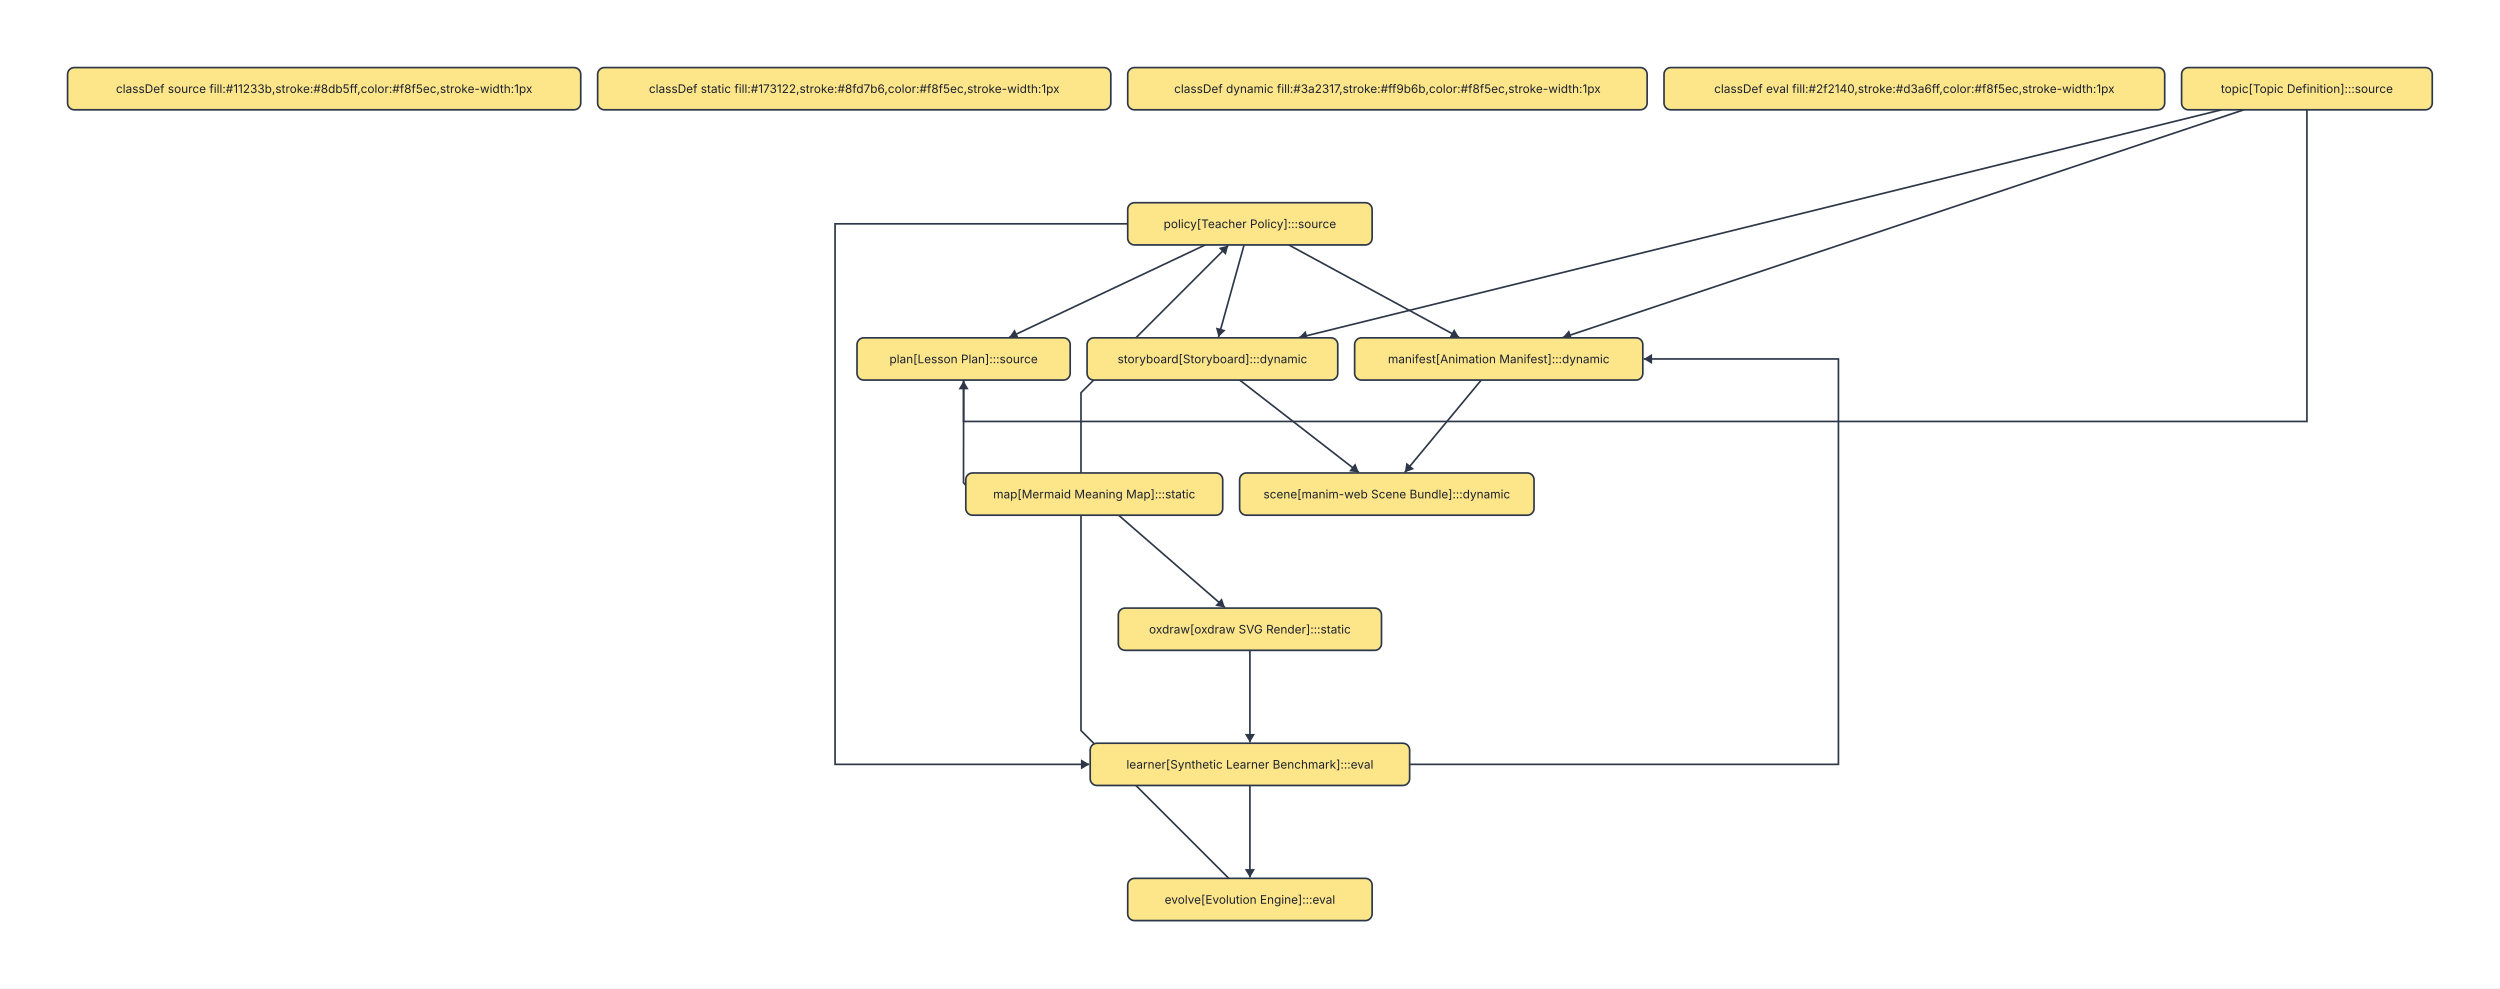
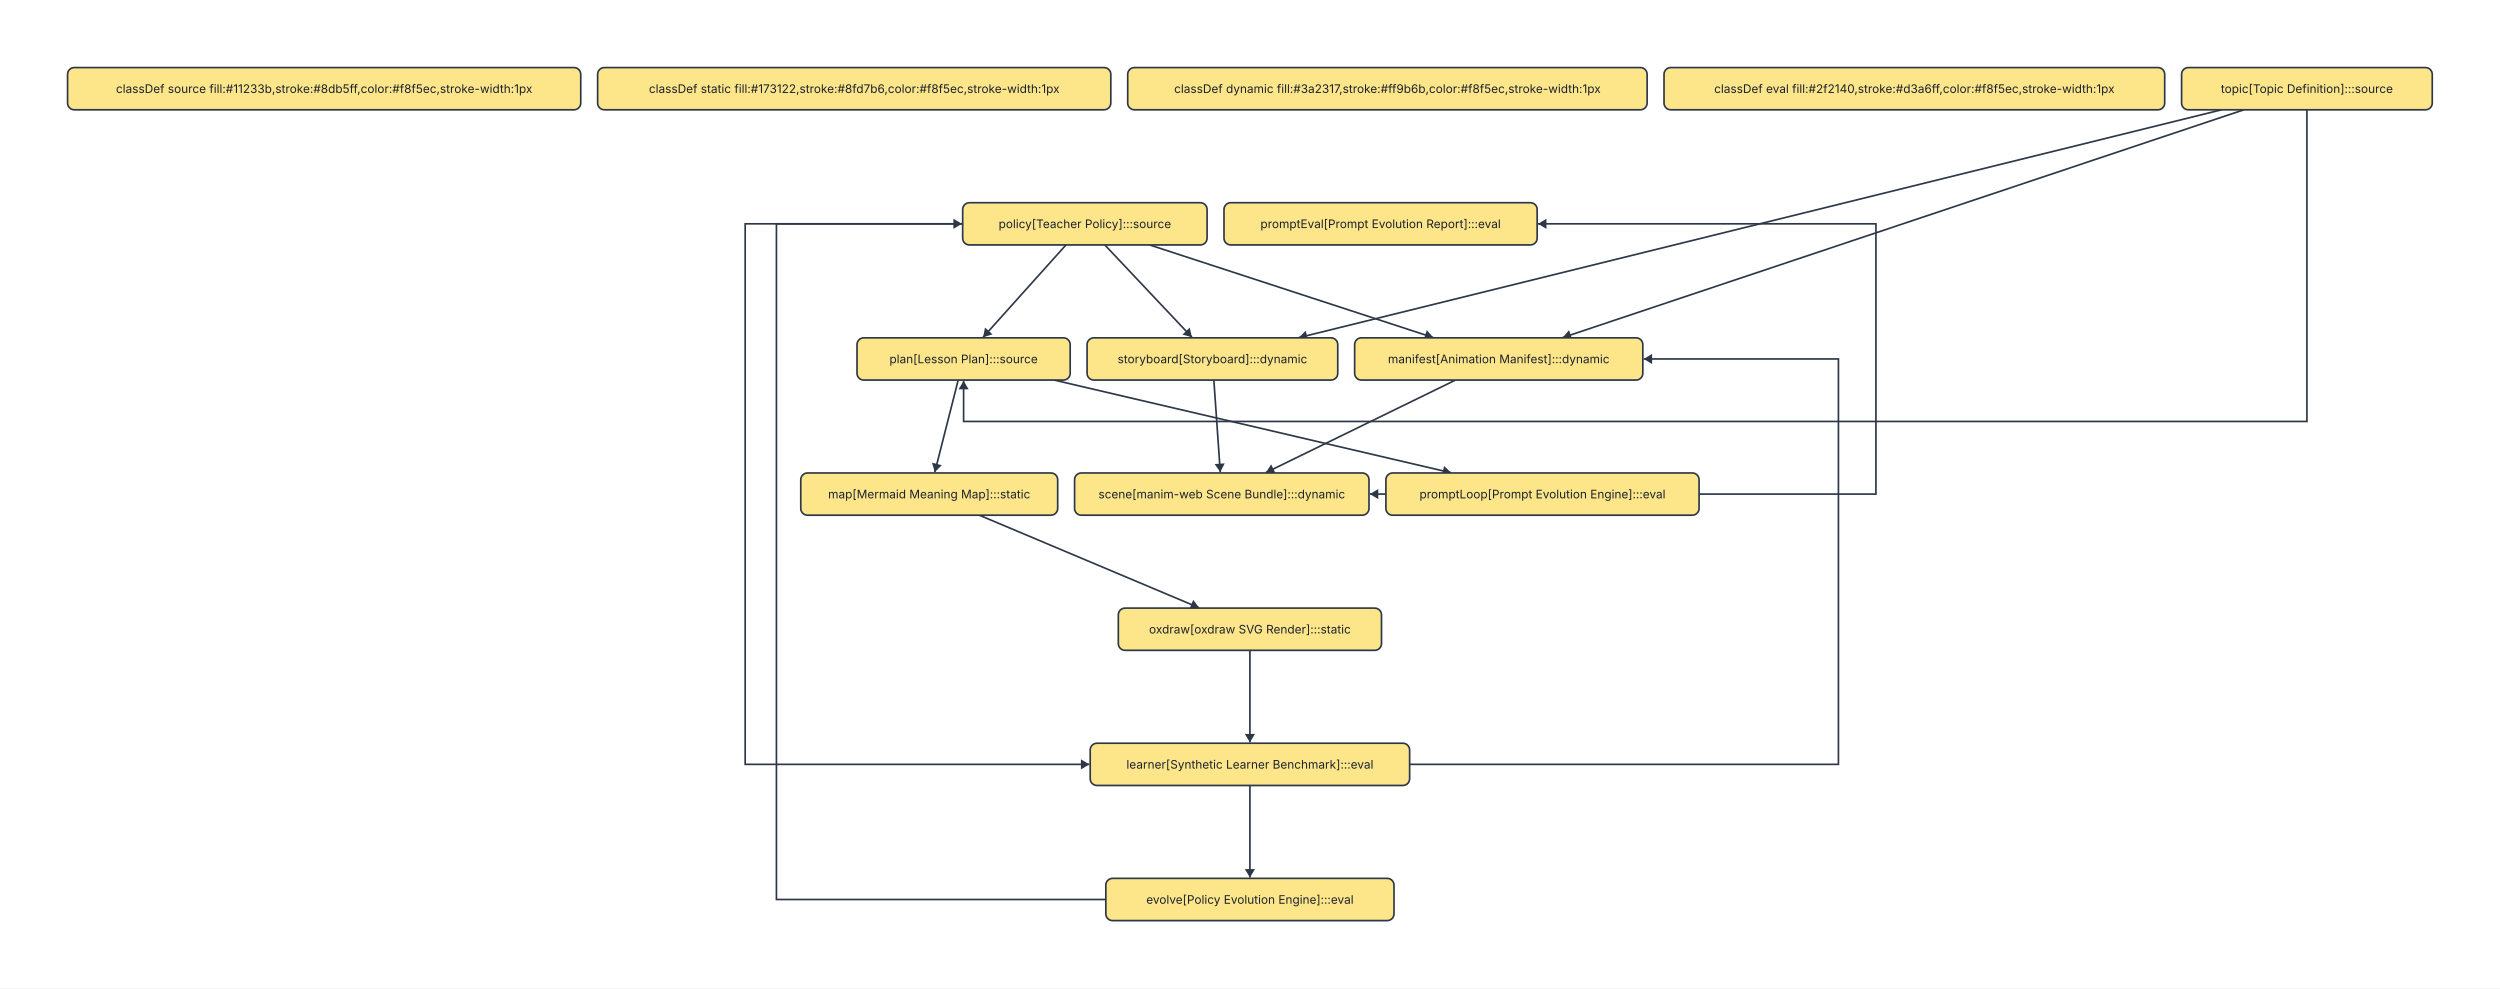
<svg xmlns="http://www.w3.org/2000/svg" width="2960" height="1170" viewBox="0 0 2960 1170" font-family="Inter, system-ui, sans-serif">
  <defs>
    <marker id="arrow-end" markerWidth="8" markerHeight="8" refX="6" refY="4" orient="auto" markerUnits="strokeWidth">
      <path d="M1,1 L6,4 L1,7 z" fill="context-stroke" />
    </marker>
    <marker id="arrow-start" markerWidth="8" markerHeight="8" refX="2" refY="4" orient="auto" markerUnits="strokeWidth">
      <path d="M7,1 L2,4 L7,7 z" fill="context-stroke" />
    </marker>
  </defs>
  <rect width="100%" height="100%" fill="white" />
  <polyline points="2731.4,130.0 2731.4,499.0 1140.9,499.0 1140.9,451.0" fill="none" stroke="#2d3748" stroke-width="2" marker-end="url(#arrow-end)" />
-   <line x1="1426.9" y1="290.0" x2="1194.8" y2="399.6" stroke="#2d3748" stroke-width="2" marker-end="url(#arrow-end)" />
-   <polyline points="1140.9,450.0 1140.8,571.6 1144.9,575.9 1149.1,580.2 1295.6,585.0" fill="none" stroke="#2d3748" stroke-width="2" marker-end="url(#arrow-end)" />
-   <line x1="1324.4" y1="610.0" x2="1450.3" y2="719.3" stroke="#2d3748" stroke-width="2" marker-end="url(#arrow-end)" />
+   <line x1="1262.1" y1="290.0" x2="1164.0" y2="399.3" stroke="#2d3748" stroke-width="2" marker-end="url(#arrow-end)" />
+   <line x1="1134.5" y1="450.0" x2="1106.8" y2="559.0" stroke="#2d3748" stroke-width="2" marker-end="url(#arrow-end)" />
+   <line x1="1159.5" y1="610.0" x2="1419.7" y2="719.6" stroke="#2d3748" stroke-width="2" marker-end="url(#arrow-end)" />
  <line x1="2630.2" y1="130.0" x2="1537.7" y2="399.8" stroke="#2d3748" stroke-width="2" marker-end="url(#arrow-end)" />
-   <line x1="1473.0" y1="290.0" x2="1442.7" y2="399.0" stroke="#2d3748" stroke-width="2" marker-end="url(#arrow-end)" />
+   <line x1="1308.1" y1="290.0" x2="1411.2" y2="399.3" stroke="#2d3748" stroke-width="2" marker-end="url(#arrow-end)" />
  <line x1="2656.6" y1="130.0" x2="1850.2" y2="399.7" stroke="#2d3748" stroke-width="2" marker-end="url(#arrow-end)" />
-   <line x1="1525.9" y1="290.0" x2="1727.6" y2="399.5" stroke="#2d3748" stroke-width="2" marker-end="url(#arrow-end)" />
-   <line x1="1467.8" y1="450.0" x2="1608.9" y2="559.4" stroke="#2d3748" stroke-width="2" marker-end="url(#arrow-end)" />
-   <line x1="1753.8" y1="450.0" x2="1663.3" y2="559.2" stroke="#2d3748" stroke-width="2" marker-end="url(#arrow-end)" />
-   <polyline points="1335.2,265.0 988.7,265.0 988.7,905.0 1289.8,905.0" fill="none" stroke="#2d3748" stroke-width="2" marker-end="url(#arrow-end)" />
+   <line x1="1361.1" y1="290.0" x2="1697.0" y2="399.7" stroke="#2d3748" stroke-width="2" marker-end="url(#arrow-end)" />
+   <line x1="1437.2" y1="450.0" x2="1444.8" y2="559.0" stroke="#2d3748" stroke-width="2" marker-end="url(#arrow-end)" />
+   <line x1="1723.3" y1="450.0" x2="1498.7" y2="559.6" stroke="#2d3748" stroke-width="2" marker-end="url(#arrow-end)" />
+   <polyline points="1139.8,265.0 882.3,265.0 882.3,905.0 1289.8,905.0" fill="none" stroke="#2d3748" stroke-width="2" marker-end="url(#arrow-end)" />
  <line x1="1479.9" y1="930.0" x2="1479.9" y2="1039.0" stroke="#2d3748" stroke-width="2" marker-end="url(#arrow-end)" />
-   <polyline points="1454.9,1040.0 1279.9,865.0 1279.9,665.0 1279.9,465.0 1454.2,290.7" fill="none" stroke="#2d3748" stroke-width="2" marker-end="url(#arrow-end)" />
+   <polyline points="1309.3,1065.0 919.3,1065.0 919.3,265.0 1138.8,265.0" fill="none" stroke="#2d3748" stroke-width="2" marker-end="url(#arrow-end)" />
+   <polyline points="2011.7,585.0 2221.1,585.0 2221.1,265.0 1821.0,265.0" fill="none" stroke="#2d3748" stroke-width="2" marker-end="url(#arrow-end)" />
  <polyline points="1669.0,905.0 2176.7,905.0 2176.7,425.0 1946.1,425.0" fill="none" stroke="#2d3748" stroke-width="2" marker-end="url(#arrow-end)" />
  <line x1="1479.9" y1="770.0" x2="1479.9" y2="879.0" stroke="#2d3748" stroke-width="2" marker-end="url(#arrow-end)" />
+   <line x1="1248.0" y1="450.0" x2="1718.2" y2="559.8" stroke="#2d3748" stroke-width="2" marker-end="url(#arrow-end)" />
+   <line x1="1640.9" y1="585.0" x2="1621.9" y2="585.0" stroke="#2d3748" stroke-width="2" marker-end="url(#arrow-end)" />
  <rect x="80.0" y="80.0" width="607.6" height="50.0" rx="8" ry="8" fill="#fde68a" stroke="#2d3748" stroke-width="2" />
  <text x="383.8" y="105.0" fill="#1a202c" font-size="14" text-anchor="middle" dominant-baseline="middle">classDef source fill:#11233b,stroke:#8db5ff,color:#f8f5ec,stroke-width:1px</text>
  <rect x="707.6" y="80.0" width="607.6" height="50.0" rx="8" ry="8" fill="#fde68a" stroke="#2d3748" stroke-width="2" />
  <text x="1011.4" y="105.0" fill="#1a202c" font-size="14" text-anchor="middle" dominant-baseline="middle">classDef static fill:#173122,stroke:#8fd7b6,color:#f8f5ec,stroke-width:1px</text>
  <rect x="1335.2" y="80.0" width="615.0" height="50.0" rx="8" ry="8" fill="#fde68a" stroke="#2d3748" stroke-width="2" />
  <text x="1642.7" y="105.0" fill="#1a202c" font-size="14" text-anchor="middle" dominant-baseline="middle">classDef dynamic fill:#3a2317,stroke:#ff9b6b,color:#f8f5ec,stroke-width:1px</text>
  <rect x="1970.2" y="80.0" width="592.8" height="50.0" rx="8" ry="8" fill="#fde68a" stroke="#2d3748" stroke-width="2" />
  <text x="2266.6" y="105.0" fill="#1a202c" font-size="14" text-anchor="middle" dominant-baseline="middle">classDef eval fill:#2f2140,stroke:#d3a6ff,color:#f8f5ec,stroke-width:1px</text>
  <rect x="2583.0" y="80.0" width="296.8" height="50.0" rx="8" ry="8" fill="#fde68a" stroke="#2d3748" stroke-width="2" />
  <text x="2731.4" y="105.0" fill="#1a202c" font-size="14" text-anchor="middle" dominant-baseline="middle">topic[Topic Definition]:::source</text>
-   <rect x="1335.2" y="240.0" width="289.4" height="50.0" rx="8" ry="8" fill="#fde68a" stroke="#2d3748" stroke-width="2" />
-   <text x="1479.9" y="265.0" fill="#1a202c" font-size="14" text-anchor="middle" dominant-baseline="middle">policy[Teacher Policy]:::source</text>
+   <rect x="1139.8" y="240.0" width="289.4" height="50.0" rx="8" ry="8" fill="#fde68a" stroke="#2d3748" stroke-width="2" />
+   <text x="1284.5" y="265.0" fill="#1a202c" font-size="14" text-anchor="middle" dominant-baseline="middle">policy[Teacher Policy]:::source</text>
  <rect x="1014.7" y="400.0" width="252.4" height="50.0" rx="8" ry="8" fill="#fde68a" stroke="#2d3748" stroke-width="2" />
  <text x="1140.9" y="425.0" fill="#1a202c" font-size="14" text-anchor="middle" dominant-baseline="middle">plan[Lesson Plan]:::source</text>
-   <rect x="1143.5" y="560.0" width="304.2" height="50.0" rx="8" ry="8" fill="#fde68a" stroke="#2d3748" stroke-width="2" />
-   <text x="1295.6" y="585.0" fill="#1a202c" font-size="14" text-anchor="middle" dominant-baseline="middle">map[Mermaid Meaning Map]:::static</text>
+   <rect x="948.1" y="560.0" width="304.2" height="50.0" rx="8" ry="8" fill="#fde68a" stroke="#2d3748" stroke-width="2" />
+   <text x="1100.2" y="585.0" fill="#1a202c" font-size="14" text-anchor="middle" dominant-baseline="middle">map[Mermaid Meaning Map]:::static</text>
  <rect x="1324.1" y="720.0" width="311.6" height="50.0" rx="8" ry="8" fill="#fde68a" stroke="#2d3748" stroke-width="2" />
  <text x="1479.9" y="745.0" fill="#1a202c" font-size="14" text-anchor="middle" dominant-baseline="middle">oxdraw[oxdraw SVG Render]:::static</text>
  <rect x="1287.1" y="400.0" width="296.8" height="50.0" rx="8" ry="8" fill="#fde68a" stroke="#2d3748" stroke-width="2" />
  <text x="1435.5" y="425.0" fill="#1a202c" font-size="14" text-anchor="middle" dominant-baseline="middle">storyboard[Storyboard]:::dynamic</text>
  <rect x="1603.9" y="400.0" width="341.2" height="50.0" rx="8" ry="8" fill="#fde68a" stroke="#2d3748" stroke-width="2" />
  <text x="1774.5" y="425.0" fill="#1a202c" font-size="14" text-anchor="middle" dominant-baseline="middle">manifest[Animation Manifest]:::dynamic</text>
-   <rect x="1467.7" y="560.0" width="348.6" height="50.0" rx="8" ry="8" fill="#fde68a" stroke="#2d3748" stroke-width="2" />
-   <text x="1642.0" y="585.0" fill="#1a202c" font-size="14" text-anchor="middle" dominant-baseline="middle">scene[manim-web Scene Bundle]:::dynamic</text>
+   <rect x="1272.3" y="560.0" width="348.6" height="50.0" rx="8" ry="8" fill="#fde68a" stroke="#2d3748" stroke-width="2" />
+   <text x="1446.6" y="585.0" fill="#1a202c" font-size="14" text-anchor="middle" dominant-baseline="middle">scene[manim-web Scene Bundle]:::dynamic</text>
  <rect x="1290.8" y="880.0" width="378.2" height="50.0" rx="8" ry="8" fill="#fde68a" stroke="#2d3748" stroke-width="2" />
  <text x="1479.9" y="905.0" fill="#1a202c" font-size="14" text-anchor="middle" dominant-baseline="middle">learner[Synthetic Learner Benchmark]:::eval</text>
-   <rect x="1335.2" y="1040.0" width="289.4" height="50.0" rx="8" ry="8" fill="#fde68a" stroke="#2d3748" stroke-width="2" />
-   <text x="1479.9" y="1065.0" fill="#1a202c" font-size="14" text-anchor="middle" dominant-baseline="middle">evolve[Evolution Engine]:::eval</text>
+   <rect x="1309.3" y="1040.0" width="341.2" height="50.0" rx="8" ry="8" fill="#fde68a" stroke="#2d3748" stroke-width="2" />
+   <text x="1479.9" y="1065.0" fill="#1a202c" font-size="14" text-anchor="middle" dominant-baseline="middle">evolve[Policy Evolution Engine]:::eval</text>
+   <rect x="1449.2" y="240.0" width="370.8" height="50.0" rx="8" ry="8" fill="#fde68a" stroke="#2d3748" stroke-width="2" />
+   <text x="1634.6" y="265.0" fill="#1a202c" font-size="14" text-anchor="middle" dominant-baseline="middle">promptEval[Prompt Evolution Report]:::eval</text>
+   <rect x="1640.9" y="560.0" width="370.8" height="50.0" rx="8" ry="8" fill="#fde68a" stroke="#2d3748" stroke-width="2" />
+   <text x="1826.3" y="585.0" fill="#1a202c" font-size="14" text-anchor="middle" dominant-baseline="middle">promptLoop[Prompt Evolution Engine]:::eval</text>
</svg>
